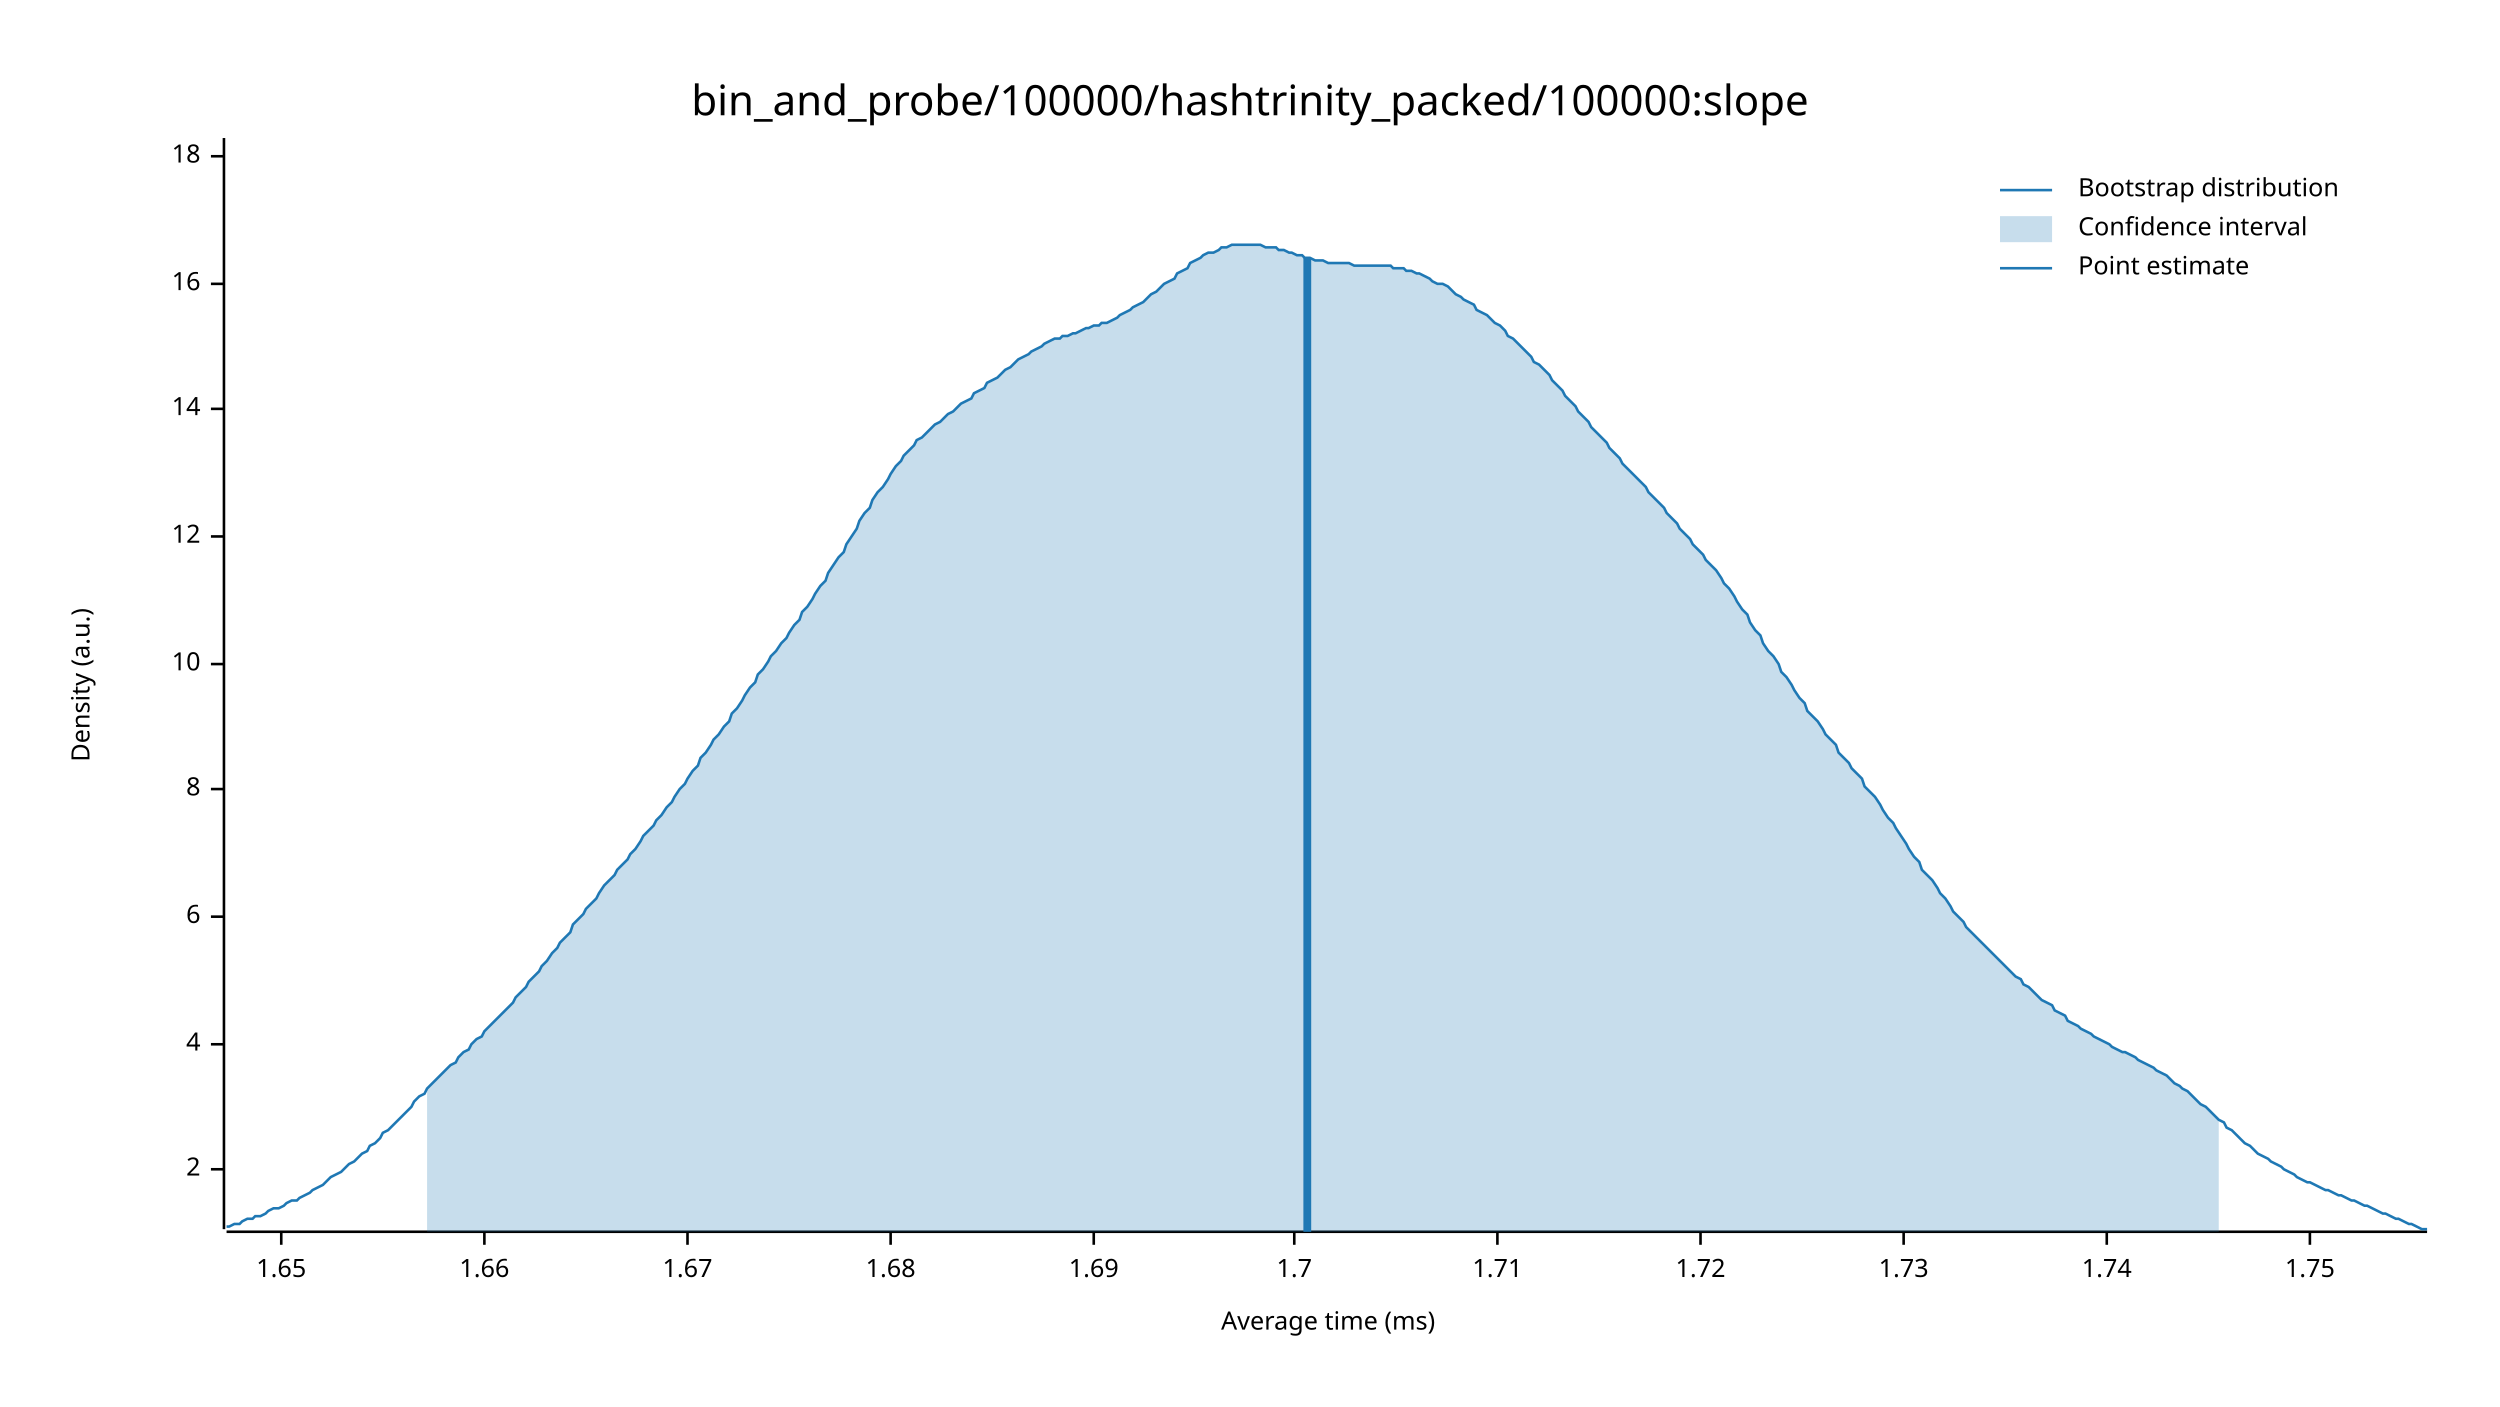
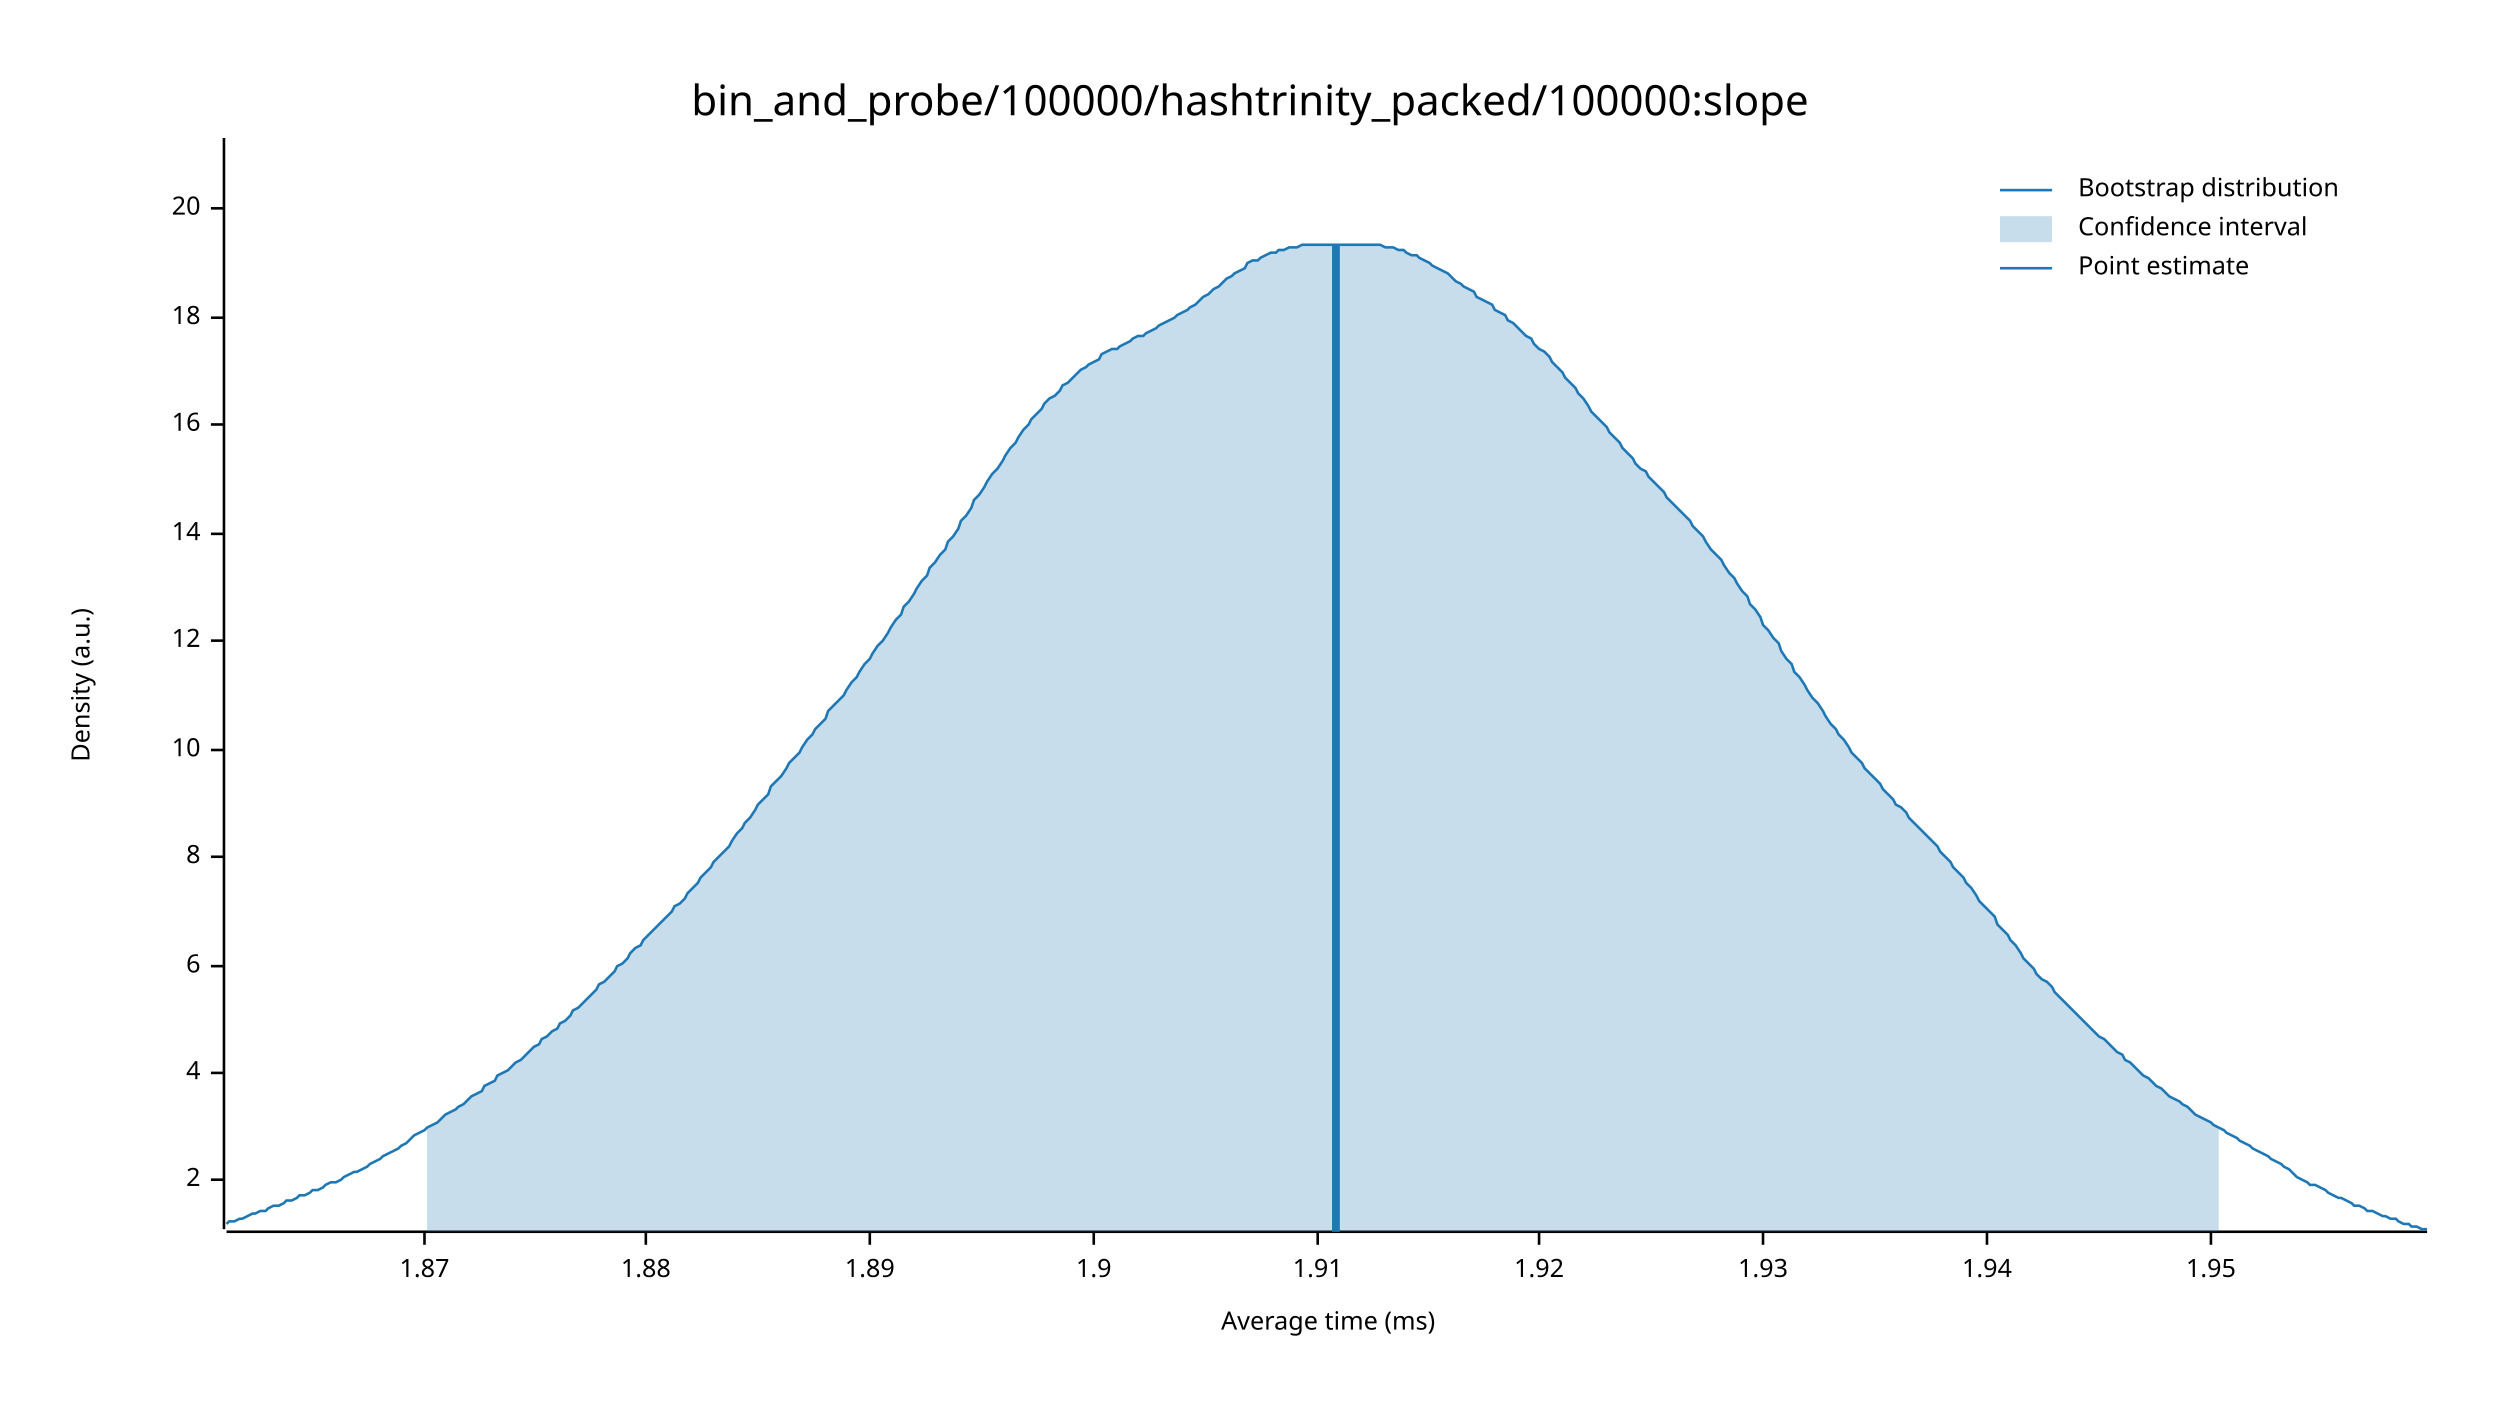
<svg xmlns="http://www.w3.org/2000/svg" width="960" height="540" viewBox="0 0 960 540">
  <text x="480" y="32" dy="0.76em" text-anchor="middle" font-family="sans-serif" font-size="16.129" opacity="1" fill="#000000">
bin_and_probe/100000/hashtrinity_packed/100000:slope
</text>
  <text x="27" y="263" dy="0.76em" text-anchor="middle" font-family="sans-serif" font-size="9.677" opacity="1" fill="#000000" transform="rotate(270, 27, 263)">
Density (a.u.)
</text>
  <text x="510" y="513" dy="-0.5ex" text-anchor="middle" font-family="sans-serif" font-size="9.677" opacity="1" fill="#000000">
Average time (ms)
</text>
  <polyline fill="none" opacity="1" stroke="#000000" stroke-width="1" points="86,53 86,472 " />
-   <text x="77" y="449" dy="0.5ex" text-anchor="end" font-family="sans-serif" font-size="9.677" opacity="1" fill="#000000">
+   <text x="77" y="453" dy="0.5ex" text-anchor="end" font-family="sans-serif" font-size="9.677" opacity="1" fill="#000000">
2
</text>
-   <polyline fill="none" opacity="1" stroke="#000000" stroke-width="1" points="81,449 86,449 " />
-   <text x="77" y="401" dy="0.5ex" text-anchor="end" font-family="sans-serif" font-size="9.677" opacity="1" fill="#000000">
+   <polyline fill="none" opacity="1" stroke="#000000" stroke-width="1" points="81,453 86,453 " />
+   <text x="77" y="412" dy="0.5ex" text-anchor="end" font-family="sans-serif" font-size="9.677" opacity="1" fill="#000000">
4
</text>
-   <polyline fill="none" opacity="1" stroke="#000000" stroke-width="1" points="81,401 86,401 " />
-   <text x="77" y="352" dy="0.5ex" text-anchor="end" font-family="sans-serif" font-size="9.677" opacity="1" fill="#000000">
+   <polyline fill="none" opacity="1" stroke="#000000" stroke-width="1" points="81,412 86,412 " />
+   <text x="77" y="371" dy="0.5ex" text-anchor="end" font-family="sans-serif" font-size="9.677" opacity="1" fill="#000000">
6
</text>
-   <polyline fill="none" opacity="1" stroke="#000000" stroke-width="1" points="81,352 86,352 " />
-   <text x="77" y="303" dy="0.5ex" text-anchor="end" font-family="sans-serif" font-size="9.677" opacity="1" fill="#000000">
+   <polyline fill="none" opacity="1" stroke="#000000" stroke-width="1" points="81,371 86,371 " />
+   <text x="77" y="329" dy="0.5ex" text-anchor="end" font-family="sans-serif" font-size="9.677" opacity="1" fill="#000000">
8
</text>
-   <polyline fill="none" opacity="1" stroke="#000000" stroke-width="1" points="81,303 86,303 " />
-   <text x="77" y="255" dy="0.5ex" text-anchor="end" font-family="sans-serif" font-size="9.677" opacity="1" fill="#000000">
+   <polyline fill="none" opacity="1" stroke="#000000" stroke-width="1" points="81,329 86,329 " />
+   <text x="77" y="288" dy="0.5ex" text-anchor="end" font-family="sans-serif" font-size="9.677" opacity="1" fill="#000000">
10
</text>
-   <polyline fill="none" opacity="1" stroke="#000000" stroke-width="1" points="81,255 86,255 " />
-   <text x="77" y="206" dy="0.5ex" text-anchor="end" font-family="sans-serif" font-size="9.677" opacity="1" fill="#000000">
+   <polyline fill="none" opacity="1" stroke="#000000" stroke-width="1" points="81,288 86,288 " />
+   <text x="77" y="246" dy="0.5ex" text-anchor="end" font-family="sans-serif" font-size="9.677" opacity="1" fill="#000000">
12
</text>
-   <polyline fill="none" opacity="1" stroke="#000000" stroke-width="1" points="81,206 86,206 " />
-   <text x="77" y="157" dy="0.5ex" text-anchor="end" font-family="sans-serif" font-size="9.677" opacity="1" fill="#000000">
+   <polyline fill="none" opacity="1" stroke="#000000" stroke-width="1" points="81,246 86,246 " />
+   <text x="77" y="205" dy="0.5ex" text-anchor="end" font-family="sans-serif" font-size="9.677" opacity="1" fill="#000000">
14
</text>
-   <polyline fill="none" opacity="1" stroke="#000000" stroke-width="1" points="81,157 86,157 " />
-   <text x="77" y="109" dy="0.5ex" text-anchor="end" font-family="sans-serif" font-size="9.677" opacity="1" fill="#000000">
+   <polyline fill="none" opacity="1" stroke="#000000" stroke-width="1" points="81,205 86,205 " />
+   <text x="77" y="163" dy="0.5ex" text-anchor="end" font-family="sans-serif" font-size="9.677" opacity="1" fill="#000000">
16
</text>
-   <polyline fill="none" opacity="1" stroke="#000000" stroke-width="1" points="81,109 86,109 " />
-   <text x="77" y="60" dy="0.5ex" text-anchor="end" font-family="sans-serif" font-size="9.677" opacity="1" fill="#000000">
+   <polyline fill="none" opacity="1" stroke="#000000" stroke-width="1" points="81,163 86,163 " />
+   <text x="77" y="122" dy="0.5ex" text-anchor="end" font-family="sans-serif" font-size="9.677" opacity="1" fill="#000000">
18
</text>
-   <polyline fill="none" opacity="1" stroke="#000000" stroke-width="1" points="81,60 86,60 " />
+   <polyline fill="none" opacity="1" stroke="#000000" stroke-width="1" points="81,122 86,122 " />
+   <text x="77" y="80" dy="0.5ex" text-anchor="end" font-family="sans-serif" font-size="9.677" opacity="1" fill="#000000">
+ 20
+ </text>
+   <polyline fill="none" opacity="1" stroke="#000000" stroke-width="1" points="81,80 86,80 " />
  <polyline fill="none" opacity="1" stroke="#000000" stroke-width="1" points="87,473 932,473 " />
-   <text x="108" y="483" dy="0.76em" text-anchor="middle" font-family="sans-serif" font-size="9.677" opacity="1" fill="#000000">
- 1.65
+   <text x="163" y="483" dy="0.76em" text-anchor="middle" font-family="sans-serif" font-size="9.677" opacity="1" fill="#000000">
+ 1.87
</text>
-   <polyline fill="none" opacity="1" stroke="#000000" stroke-width="1" points="108,473 108,478 " />
-   <text x="186" y="483" dy="0.76em" text-anchor="middle" font-family="sans-serif" font-size="9.677" opacity="1" fill="#000000">
- 1.66
+   <polyline fill="none" opacity="1" stroke="#000000" stroke-width="1" points="163,473 163,478 " />
+   <text x="248" y="483" dy="0.76em" text-anchor="middle" font-family="sans-serif" font-size="9.677" opacity="1" fill="#000000">
+ 1.88
</text>
-   <polyline fill="none" opacity="1" stroke="#000000" stroke-width="1" points="186,473 186,478 " />
-   <text x="264" y="483" dy="0.76em" text-anchor="middle" font-family="sans-serif" font-size="9.677" opacity="1" fill="#000000">
- 1.67
+   <polyline fill="none" opacity="1" stroke="#000000" stroke-width="1" points="248,473 248,478 " />
+   <text x="334" y="483" dy="0.76em" text-anchor="middle" font-family="sans-serif" font-size="9.677" opacity="1" fill="#000000">
+ 1.89
</text>
-   <polyline fill="none" opacity="1" stroke="#000000" stroke-width="1" points="264,473 264,478 " />
-   <text x="342" y="483" dy="0.76em" text-anchor="middle" font-family="sans-serif" font-size="9.677" opacity="1" fill="#000000">
- 1.68
- </text>
-   <polyline fill="none" opacity="1" stroke="#000000" stroke-width="1" points="342,473 342,478 " />
+   <polyline fill="none" opacity="1" stroke="#000000" stroke-width="1" points="334,473 334,478 " />
  <text x="420" y="483" dy="0.76em" text-anchor="middle" font-family="sans-serif" font-size="9.677" opacity="1" fill="#000000">
- 1.69
+ 1.9
</text>
  <polyline fill="none" opacity="1" stroke="#000000" stroke-width="1" points="420,473 420,478 " />
-   <text x="497" y="483" dy="0.76em" text-anchor="middle" font-family="sans-serif" font-size="9.677" opacity="1" fill="#000000">
- 1.7
+   <text x="506" y="483" dy="0.76em" text-anchor="middle" font-family="sans-serif" font-size="9.677" opacity="1" fill="#000000">
+ 1.91
</text>
-   <polyline fill="none" opacity="1" stroke="#000000" stroke-width="1" points="497,473 497,478 " />
-   <text x="575" y="483" dy="0.76em" text-anchor="middle" font-family="sans-serif" font-size="9.677" opacity="1" fill="#000000">
- 1.71
+   <polyline fill="none" opacity="1" stroke="#000000" stroke-width="1" points="506,473 506,478 " />
+   <text x="591" y="483" dy="0.76em" text-anchor="middle" font-family="sans-serif" font-size="9.677" opacity="1" fill="#000000">
+ 1.92
</text>
-   <polyline fill="none" opacity="1" stroke="#000000" stroke-width="1" points="575,473 575,478 " />
-   <text x="653" y="483" dy="0.76em" text-anchor="middle" font-family="sans-serif" font-size="9.677" opacity="1" fill="#000000">
- 1.72
+   <polyline fill="none" opacity="1" stroke="#000000" stroke-width="1" points="591,473 591,478 " />
+   <text x="677" y="483" dy="0.76em" text-anchor="middle" font-family="sans-serif" font-size="9.677" opacity="1" fill="#000000">
+ 1.93
</text>
-   <polyline fill="none" opacity="1" stroke="#000000" stroke-width="1" points="653,473 653,478 " />
-   <text x="731" y="483" dy="0.76em" text-anchor="middle" font-family="sans-serif" font-size="9.677" opacity="1" fill="#000000">
- 1.73
+   <polyline fill="none" opacity="1" stroke="#000000" stroke-width="1" points="677,473 677,478 " />
+   <text x="763" y="483" dy="0.76em" text-anchor="middle" font-family="sans-serif" font-size="9.677" opacity="1" fill="#000000">
+ 1.94
</text>
-   <polyline fill="none" opacity="1" stroke="#000000" stroke-width="1" points="731,473 731,478 " />
-   <text x="809" y="483" dy="0.76em" text-anchor="middle" font-family="sans-serif" font-size="9.677" opacity="1" fill="#000000">
- 1.74
+   <polyline fill="none" opacity="1" stroke="#000000" stroke-width="1" points="763,473 763,478 " />
+   <text x="849" y="483" dy="0.76em" text-anchor="middle" font-family="sans-serif" font-size="9.677" opacity="1" fill="#000000">
+ 1.95
</text>
-   <polyline fill="none" opacity="1" stroke="#000000" stroke-width="1" points="809,473 809,478 " />
-   <text x="887" y="483" dy="0.76em" text-anchor="middle" font-family="sans-serif" font-size="9.677" opacity="1" fill="#000000">
- 1.75
- </text>
-   <polyline fill="none" opacity="1" stroke="#000000" stroke-width="1" points="887,473 887,478 " />
-   <polyline fill="none" opacity="1" stroke="#1F78B4" stroke-width="1" points="87,471 88,471 90,470 92,470 93,469 95,468 97,468 98,467 100,467 102,466 103,465 105,464 107,464 109,463 110,462 112,461 114,461 115,460 117,459 119,458 120,457 122,456 124,455 125,454 127,452 129,451 131,450 132,449 134,447 136,446 137,445 139,443 141,442 142,440 144,439 146,437 147,435 149,434 151,432 153,430 154,429 156,427 158,425 159,423 161,421 163,420 164,418 166,416 168,414 169,413 171,411 173,409 175,408 176,406 178,404 180,403 181,401 183,399 185,398 186,396 188,394 190,392 191,391 193,389 195,387 197,385 198,383 200,381 202,379 203,377 205,375 207,373 208,371 210,369 212,366 214,364 215,362 217,360 219,358 220,355 222,353 224,351 225,349 227,347 229,345 230,343 232,340 234,338 236,336 237,334 239,332 241,330 242,328 244,326 246,323 247,321 249,319 251,317 252,315 254,313 256,310 258,308 259,306 261,303 263,301 264,299 266,296 268,294 269,291 271,289 273,286 274,284 276,282 278,279 280,277 281,274 283,272 285,269 286,267 288,264 290,262 291,259 293,257 295,254 296,252 298,250 300,247 302,245 303,243 305,240 307,238 308,235 310,233 312,230 313,228 315,225 317,223 318,220 320,217 322,214 324,212 325,209 327,206 329,203 330,200 332,197 334,195 335,192 337,189 339,187 341,184 342,182 344,179 346,177 347,175 349,173 351,171 352,169 354,168 356,166 357,165 359,163 361,162 363,160 364,159 366,158 368,156 369,155 371,154 373,153 374,151 376,150 378,149 379,147 381,146 383,145 385,143 386,142 388,141 390,139 391,138 393,137 395,136 396,135 398,134 400,133 401,132 403,131 405,130 407,130 408,129 410,129 412,128 413,128 415,127 417,126 418,126 420,125 422,125 423,124 425,124 427,123 429,122 430,121 432,120 434,119 435,118 437,117 439,116 440,115 442,113 444,112 445,111 447,109 449,108 451,107 452,105 454,104 456,103 457,101 459,100 461,99 462,98 464,97 466,97 468,96 469,95 471,95 473,94 474,94 476,94 478,94 479,94 481,94 483,94 484,94 486,95 488,95 490,95 491,96 493,96 495,97 496,97 498,98 500,98 501,99 503,99 505,100 506,100 508,100 510,101 512,101 513,101 515,101 517,101 518,101 520,102 522,102 523,102 525,102 527,102 528,102 530,102 532,102 534,102 535,103 537,103 539,103 540,104 542,104 544,105 545,105 547,106 549,107 550,108 552,109 554,109 556,110 557,111 559,113 561,114 562,115 564,116 566,117 567,119 569,120 571,121 573,123 574,124 576,125 578,127 579,129 581,130 583,132 584,133 586,135 588,137 589,139 591,140 593,142 595,144 596,146 598,148 600,150 601,152 603,154 605,156 606,158 608,160 610,162 611,164 613,166 615,168 617,170 618,172 620,174 622,176 623,178 625,180 627,182 628,183 630,185 632,187 633,189 635,191 637,193 639,195 640,197 642,199 644,201 645,203 647,205 649,207 650,209 652,211 654,213 655,215 657,217 659,219 661,222 662,224 664,226 666,229 667,231 669,234 671,236 672,239 674,242 676,244 677,247 679,250 681,252 683,255 684,258 686,260 688,263 689,265 691,268 693,270 694,273 696,275 698,277 700,280 701,282 703,284 705,286 706,289 708,291 710,293 711,295 713,297 715,299 716,302 718,304 720,306 722,309 723,311 725,314 727,316 728,318 730,321 732,324 733,326 735,329 737,331 738,334 740,336 742,338 744,341 745,343 747,345 749,348 750,350 752,352 754,354 755,356 757,358 759,360 760,361 762,363 764,365 766,367 767,368 769,370 771,372 772,373 774,375 776,376 777,378 779,379 781,381 782,382 784,384 786,385 788,386 789,388 791,389 793,390 794,392 796,393 798,394 799,395 801,396 803,397 804,398 806,399 808,400 810,401 811,402 813,403 815,404 816,404 818,405 820,406 821,407 823,408 825,409 827,410 828,411 830,412 832,413 833,414 835,416 837,417 838,418 840,419 842,421 843,422 845,424 847,425 849,427 850,428 852,430 854,431 855,433 857,434 859,436 860,437 862,439 864,440 865,441 867,443 869,444 871,445 872,446 874,447 876,448 877,449 879,450 881,451 882,452 884,453 886,454 887,454 889,455 891,456 893,457 894,457 896,458 898,459 899,459 901,460 903,461 904,461 906,462 908,463 909,463 911,464 913,465 915,466 916,466 918,467 920,468 921,468 923,469 925,470 926,470 928,471 930,472 932,472 " />
-   <polygon opacity="0.25" fill="#1F78B4" points="164,418 166,416 168,414 169,413 171,411 173,409 175,408 176,406 178,404 180,403 181,401 183,399 185,398 186,396 188,394 190,392 191,391 193,389 195,387 197,385 198,383 200,381 202,379 203,377 205,375 207,373 208,371 210,369 212,366 214,364 215,362 217,360 219,358 220,355 222,353 224,351 225,349 227,347 229,345 230,343 232,340 234,338 236,336 237,334 239,332 241,330 242,328 244,326 246,323 247,321 249,319 251,317 252,315 254,313 256,310 258,308 259,306 261,303 263,301 264,299 266,296 268,294 269,291 271,289 273,286 274,284 276,282 278,279 280,277 281,274 283,272 285,269 286,267 288,264 290,262 291,259 293,257 295,254 296,252 298,250 300,247 302,245 303,243 305,240 307,238 308,235 310,233 312,230 313,228 315,225 317,223 318,220 320,217 322,214 324,212 325,209 327,206 329,203 330,200 332,197 334,195 335,192 337,189 339,187 341,184 342,182 344,179 346,177 347,175 349,173 351,171 352,169 354,168 356,166 357,165 359,163 361,162 363,160 364,159 366,158 368,156 369,155 371,154 373,153 374,151 376,150 378,149 379,147 381,146 383,145 385,143 386,142 388,141 390,139 391,138 393,137 395,136 396,135 398,134 400,133 401,132 403,131 405,130 407,130 408,129 410,129 412,128 413,128 415,127 417,126 418,126 420,125 422,125 423,124 425,124 427,123 429,122 430,121 432,120 434,119 435,118 437,117 439,116 440,115 442,113 444,112 445,111 447,109 449,108 451,107 452,105 454,104 456,103 457,101 459,100 461,99 462,98 464,97 466,97 468,96 469,95 471,95 473,94 474,94 476,94 478,94 479,94 481,94 483,94 484,94 486,95 488,95 490,95 491,96 493,96 495,97 496,97 498,98 500,98 501,99 503,99 505,100 506,100 508,100 510,101 512,101 513,101 515,101 517,101 518,101 520,102 522,102 523,102 525,102 527,102 528,102 530,102 532,102 534,102 535,103 537,103 539,103 540,104 542,104 544,105 545,105 547,106 549,107 550,108 552,109 554,109 556,110 557,111 559,113 561,114 562,115 564,116 566,117 567,119 569,120 571,121 573,123 574,124 576,125 578,127 579,129 581,130 583,132 584,133 586,135 588,137 589,139 591,140 593,142 595,144 596,146 598,148 600,150 601,152 603,154 605,156 606,158 608,160 610,162 611,164 613,166 615,168 617,170 618,172 620,174 622,176 623,178 625,180 627,182 628,183 630,185 632,187 633,189 635,191 637,193 639,195 640,197 642,199 644,201 645,203 647,205 649,207 650,209 652,211 654,213 655,215 657,217 659,219 661,222 662,224 664,226 666,229 667,231 669,234 671,236 672,239 674,242 676,244 677,247 679,250 681,252 683,255 684,258 686,260 688,263 689,265 691,268 693,270 694,273 696,275 698,277 700,280 701,282 703,284 705,286 706,289 708,291 710,293 711,295 713,297 715,299 716,302 718,304 720,306 722,309 723,311 725,314 727,316 728,318 730,321 732,324 733,326 735,329 737,331 738,334 740,336 742,338 744,341 745,343 747,345 749,348 750,350 752,352 754,354 755,356 757,358 759,360 760,361 762,363 764,365 766,367 767,368 769,370 771,372 772,373 774,375 776,376 777,378 779,379 781,381 782,382 784,384 786,385 788,386 789,388 791,389 793,390 794,392 796,393 798,394 799,395 801,396 803,397 804,398 806,399 808,400 810,401 811,402 813,403 815,404 816,404 818,405 820,406 821,407 823,408 825,409 827,410 828,411 830,412 832,413 833,414 835,416 837,417 838,418 840,419 842,421 843,422 845,424 847,425 849,427 850,428 852,430 852,473 164,473 " />
-   <polyline fill="none" opacity="1" stroke="#1F78B4" stroke-width="3" points="502,473 502,99 " />
+   <polyline fill="none" opacity="1" stroke="#000000" stroke-width="1" points="849,473 849,478 " />
+   <polyline fill="none" opacity="1" stroke="#1F78B4" stroke-width="1" points="87,470 88,469 90,469 92,468 93,468 95,467 97,466 98,466 100,465 102,465 103,464 105,463 107,463 109,462 110,461 112,461 114,460 115,459 117,459 119,458 120,457 122,457 124,456 125,455 127,454 129,454 131,453 132,452 134,451 136,450 137,450 139,449 141,448 142,447 144,446 146,445 147,444 149,443 151,442 153,441 154,440 156,439 158,437 159,436 161,435 163,434 164,433 166,432 168,431 169,430 171,428 173,427 175,426 176,425 178,424 180,422 181,421 183,420 185,419 186,417 188,416 190,415 191,413 193,412 195,411 197,409 198,408 200,407 202,405 203,404 205,402 207,401 208,399 210,398 212,396 214,395 215,393 217,392 219,390 220,388 222,387 224,385 225,384 227,382 229,380 230,378 232,377 234,375 236,373 237,371 239,370 241,368 242,366 244,364 246,363 247,361 249,359 251,357 252,356 254,354 256,352 258,350 259,348 261,347 263,345 264,343 266,341 268,339 269,337 271,335 273,333 274,331 276,329 278,327 280,325 281,323 283,320 285,318 286,316 288,314 290,311 291,309 293,307 295,305 296,302 298,300 300,298 302,295 303,293 305,291 307,289 308,287 310,284 312,282 313,280 315,278 317,276 318,273 320,271 322,269 324,267 325,265 327,262 329,260 330,258 332,255 334,253 335,251 337,248 339,246 341,243 342,241 344,238 346,236 347,233 349,231 351,228 352,226 354,223 356,221 357,218 359,216 361,213 363,211 364,208 366,206 368,203 369,200 371,198 373,195 374,192 376,190 378,187 379,185 381,182 383,180 385,177 386,175 388,172 390,170 391,168 393,165 395,163 396,161 398,159 400,157 401,155 403,153 405,152 407,150 408,148 410,147 412,145 413,144 415,142 417,141 418,140 420,139 422,138 423,136 425,135 427,134 429,134 430,133 432,132 434,131 435,130 437,129 439,129 440,128 442,127 444,126 445,125 447,124 449,123 451,122 452,121 454,120 456,119 457,118 459,117 461,115 462,114 464,113 466,111 468,110 469,109 471,107 473,106 474,105 476,104 478,103 479,101 481,100 483,100 484,99 486,98 488,97 490,97 491,96 493,96 495,95 496,95 498,95 500,94 501,94 503,94 505,94 506,94 508,94 510,94 512,94 513,94 515,94 517,94 518,94 520,94 522,94 523,94 525,94 527,94 528,94 530,94 532,95 534,95 535,95 537,96 539,96 540,97 542,98 544,98 545,99 547,100 549,101 550,102 552,103 554,104 556,105 557,106 559,108 561,109 562,110 564,111 566,112 567,114 569,115 571,116 573,117 574,119 576,120 578,121 579,123 581,124 583,126 584,127 586,129 588,130 589,132 591,134 593,135 595,137 596,139 598,141 600,143 601,145 603,147 605,149 606,151 608,153 610,156 611,158 613,160 615,162 617,164 618,166 620,168 622,170 623,172 625,174 627,176 628,178 630,180 632,181 633,183 635,185 637,187 639,189 640,191 642,193 644,195 645,196 647,198 649,200 650,202 652,204 654,206 655,208 657,211 659,213 661,215 662,217 664,220 666,222 667,224 669,227 671,229 672,232 674,234 676,237 677,240 679,242 681,245 683,247 684,250 686,253 688,255 689,258 691,260 693,263 694,265 696,268 698,270 700,273 701,275 703,278 705,280 706,282 708,284 710,287 711,289 713,291 715,293 716,295 718,297 720,299 722,301 723,303 725,305 727,307 728,309 730,310 732,312 733,314 735,316 737,318 738,319 740,321 742,323 744,325 745,327 747,329 749,331 750,333 752,335 754,337 755,339 757,341 759,344 760,346 762,348 764,350 766,352 767,355 769,357 771,359 772,361 774,363 776,366 777,368 779,370 781,372 782,374 784,376 786,377 788,379 789,381 791,383 793,385 794,386 796,388 798,390 799,391 801,393 803,395 804,396 806,398 808,399 810,401 811,402 813,404 815,405 816,407 818,408 820,410 821,411 823,413 825,414 827,416 828,417 830,418 832,420 833,421 835,422 837,423 838,424 840,425 842,427 843,428 845,429 847,430 849,431 850,432 852,433 854,434 855,435 857,436 859,437 860,438 862,439 864,440 865,441 867,442 869,443 871,444 872,445 874,446 876,447 877,448 879,449 881,451 882,452 884,453 886,454 887,455 889,455 891,456 893,457 894,458 896,459 898,460 899,460 901,461 903,462 904,463 906,463 908,464 909,465 911,465 913,466 915,467 916,467 918,468 920,468 921,469 923,470 925,470 926,471 928,471 930,472 932,472 " />
+   <polygon opacity="0.25" fill="#1F78B4" points="164,433 166,432 168,431 169,430 171,428 173,427 175,426 176,425 178,424 180,422 181,421 183,420 185,419 186,417 188,416 190,415 191,413 193,412 195,411 197,409 198,408 200,407 202,405 203,404 205,402 207,401 208,399 210,398 212,396 214,395 215,393 217,392 219,390 220,388 222,387 224,385 225,384 227,382 229,380 230,378 232,377 234,375 236,373 237,371 239,370 241,368 242,366 244,364 246,363 247,361 249,359 251,357 252,356 254,354 256,352 258,350 259,348 261,347 263,345 264,343 266,341 268,339 269,337 271,335 273,333 274,331 276,329 278,327 280,325 281,323 283,320 285,318 286,316 288,314 290,311 291,309 293,307 295,305 296,302 298,300 300,298 302,295 303,293 305,291 307,289 308,287 310,284 312,282 313,280 315,278 317,276 318,273 320,271 322,269 324,267 325,265 327,262 329,260 330,258 332,255 334,253 335,251 337,248 339,246 341,243 342,241 344,238 346,236 347,233 349,231 351,228 352,226 354,223 356,221 357,218 359,216 361,213 363,211 364,208 366,206 368,203 369,200 371,198 373,195 374,192 376,190 378,187 379,185 381,182 383,180 385,177 386,175 388,172 390,170 391,168 393,165 395,163 396,161 398,159 400,157 401,155 403,153 405,152 407,150 408,148 410,147 412,145 413,144 415,142 417,141 418,140 420,139 422,138 423,136 425,135 427,134 429,134 430,133 432,132 434,131 435,130 437,129 439,129 440,128 442,127 444,126 445,125 447,124 449,123 451,122 452,121 454,120 456,119 457,118 459,117 461,115 462,114 464,113 466,111 468,110 469,109 471,107 473,106 474,105 476,104 478,103 479,101 481,100 483,100 484,99 486,98 488,97 490,97 491,96 493,96 495,95 496,95 498,95 500,94 501,94 503,94 505,94 506,94 508,94 510,94 512,94 513,94 515,94 517,94 518,94 520,94 522,94 523,94 525,94 527,94 528,94 530,94 532,95 534,95 535,95 537,96 539,96 540,97 542,98 544,98 545,99 547,100 549,101 550,102 552,103 554,104 556,105 557,106 559,108 561,109 562,110 564,111 566,112 567,114 569,115 571,116 573,117 574,119 576,120 578,121 579,123 581,124 583,126 584,127 586,129 588,130 589,132 591,134 593,135 595,137 596,139 598,141 600,143 601,145 603,147 605,149 606,151 608,153 610,156 611,158 613,160 615,162 617,164 618,166 620,168 622,170 623,172 625,174 627,176 628,178 630,180 632,181 633,183 635,185 637,187 639,189 640,191 642,193 644,195 645,196 647,198 649,200 650,202 652,204 654,206 655,208 657,211 659,213 661,215 662,217 664,220 666,222 667,224 669,227 671,229 672,232 674,234 676,237 677,240 679,242 681,245 683,247 684,250 686,253 688,255 689,258 691,260 693,263 694,265 696,268 698,270 700,273 701,275 703,278 705,280 706,282 708,284 710,287 711,289 713,291 715,293 716,295 718,297 720,299 722,301 723,303 725,305 727,307 728,309 730,310 732,312 733,314 735,316 737,318 738,319 740,321 742,323 744,325 745,327 747,329 749,331 750,333 752,335 754,337 755,339 757,341 759,344 760,346 762,348 764,350 766,352 767,355 769,357 771,359 772,361 774,363 776,366 777,368 779,370 781,372 782,374 784,376 786,377 788,379 789,381 791,383 793,385 794,386 796,388 798,390 799,391 801,393 803,395 804,396 806,398 808,399 810,401 811,402 813,404 815,405 816,407 818,408 820,410 821,411 823,413 825,414 827,416 828,417 830,418 832,420 833,421 835,422 837,423 838,424 840,425 842,427 843,428 845,429 847,430 849,431 850,432 852,433 852,473 164,473 " />
+   <polyline fill="none" opacity="1" stroke="#1F78B4" stroke-width="3" points="513,473 513,94 " />
  <text x="798" y="68" dy="0.76em" text-anchor="start" font-family="sans-serif" font-size="9.677" opacity="1" fill="#000000">
Bootstrap distribution
</text>
  <text x="798" y="83" dy="0.76em" text-anchor="start" font-family="sans-serif" font-size="9.677" opacity="1" fill="#000000">
Confidence interval
</text>
  <text x="798" y="98" dy="0.76em" text-anchor="start" font-family="sans-serif" font-size="9.677" opacity="1" fill="#000000">
Point estimate
</text>
  <polyline fill="none" opacity="1" stroke="#1F78B4" stroke-width="1" points="768,73 788,73 " />
  <rect x="768" y="83" width="20" height="10" opacity="0.25" fill="#1F78B4" stroke="none" />
  <polyline fill="none" opacity="1" stroke="#1F78B4" stroke-width="1" points="768,103 788,103 " />
</svg>
